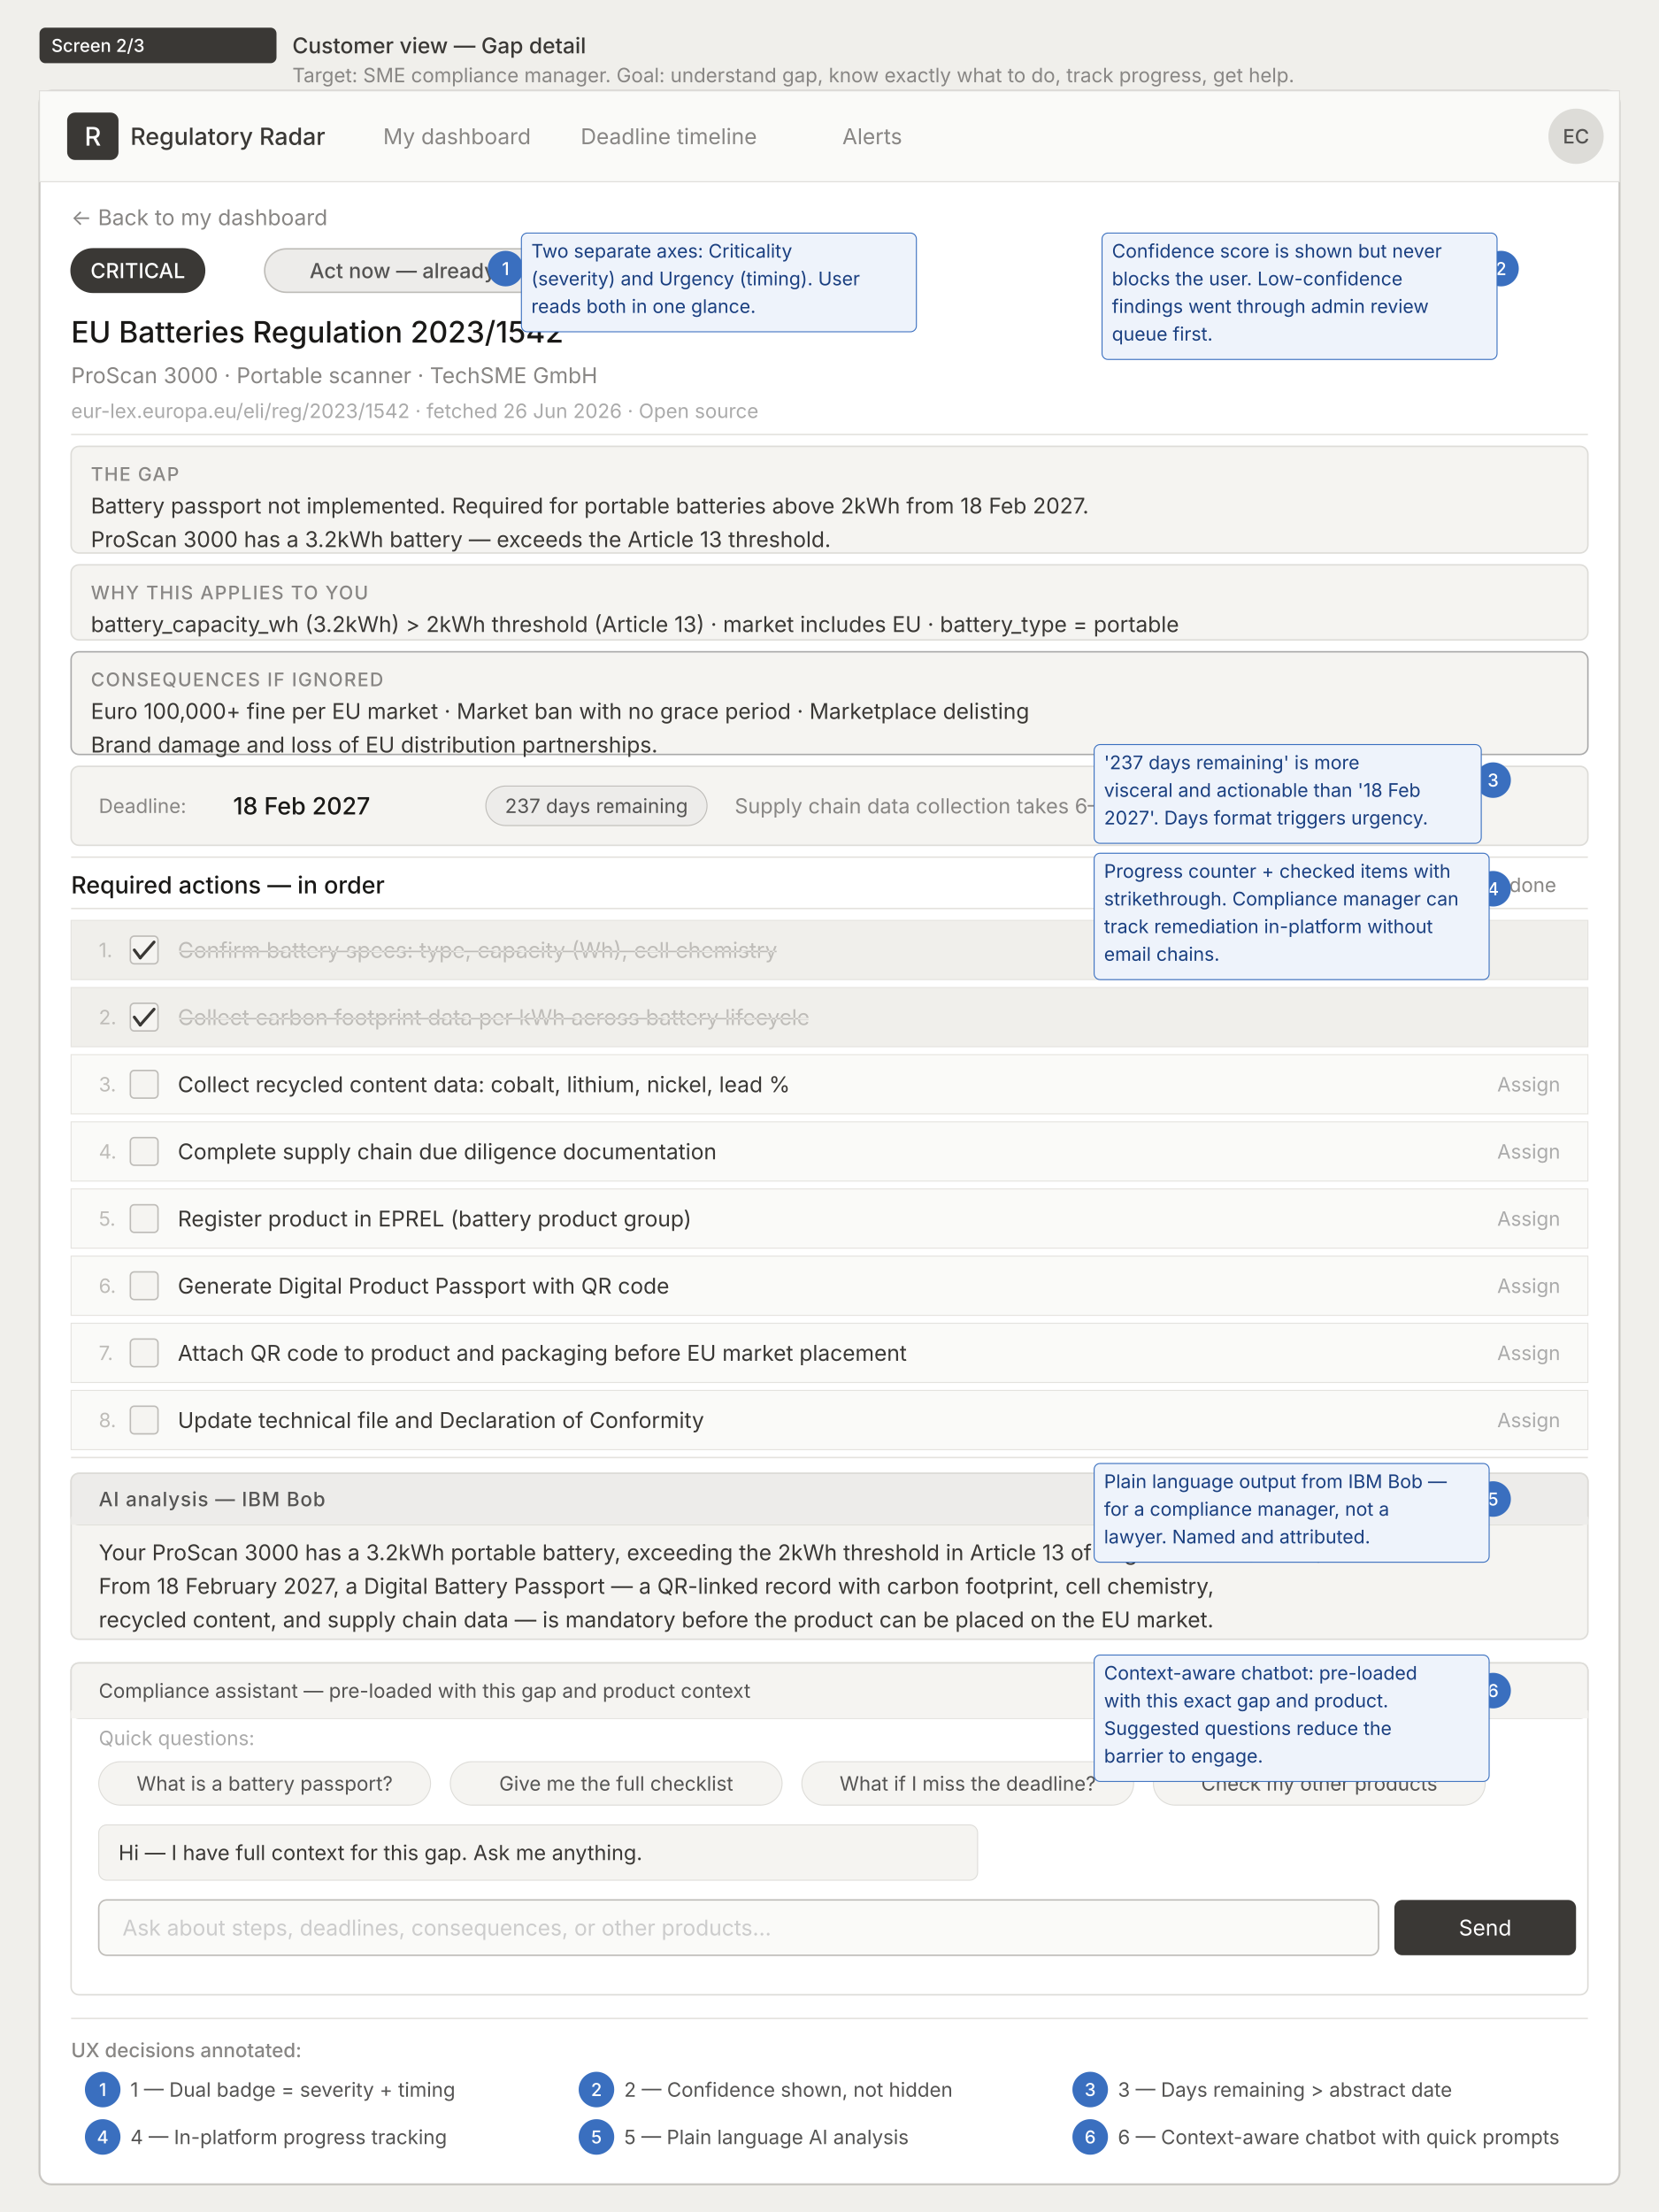
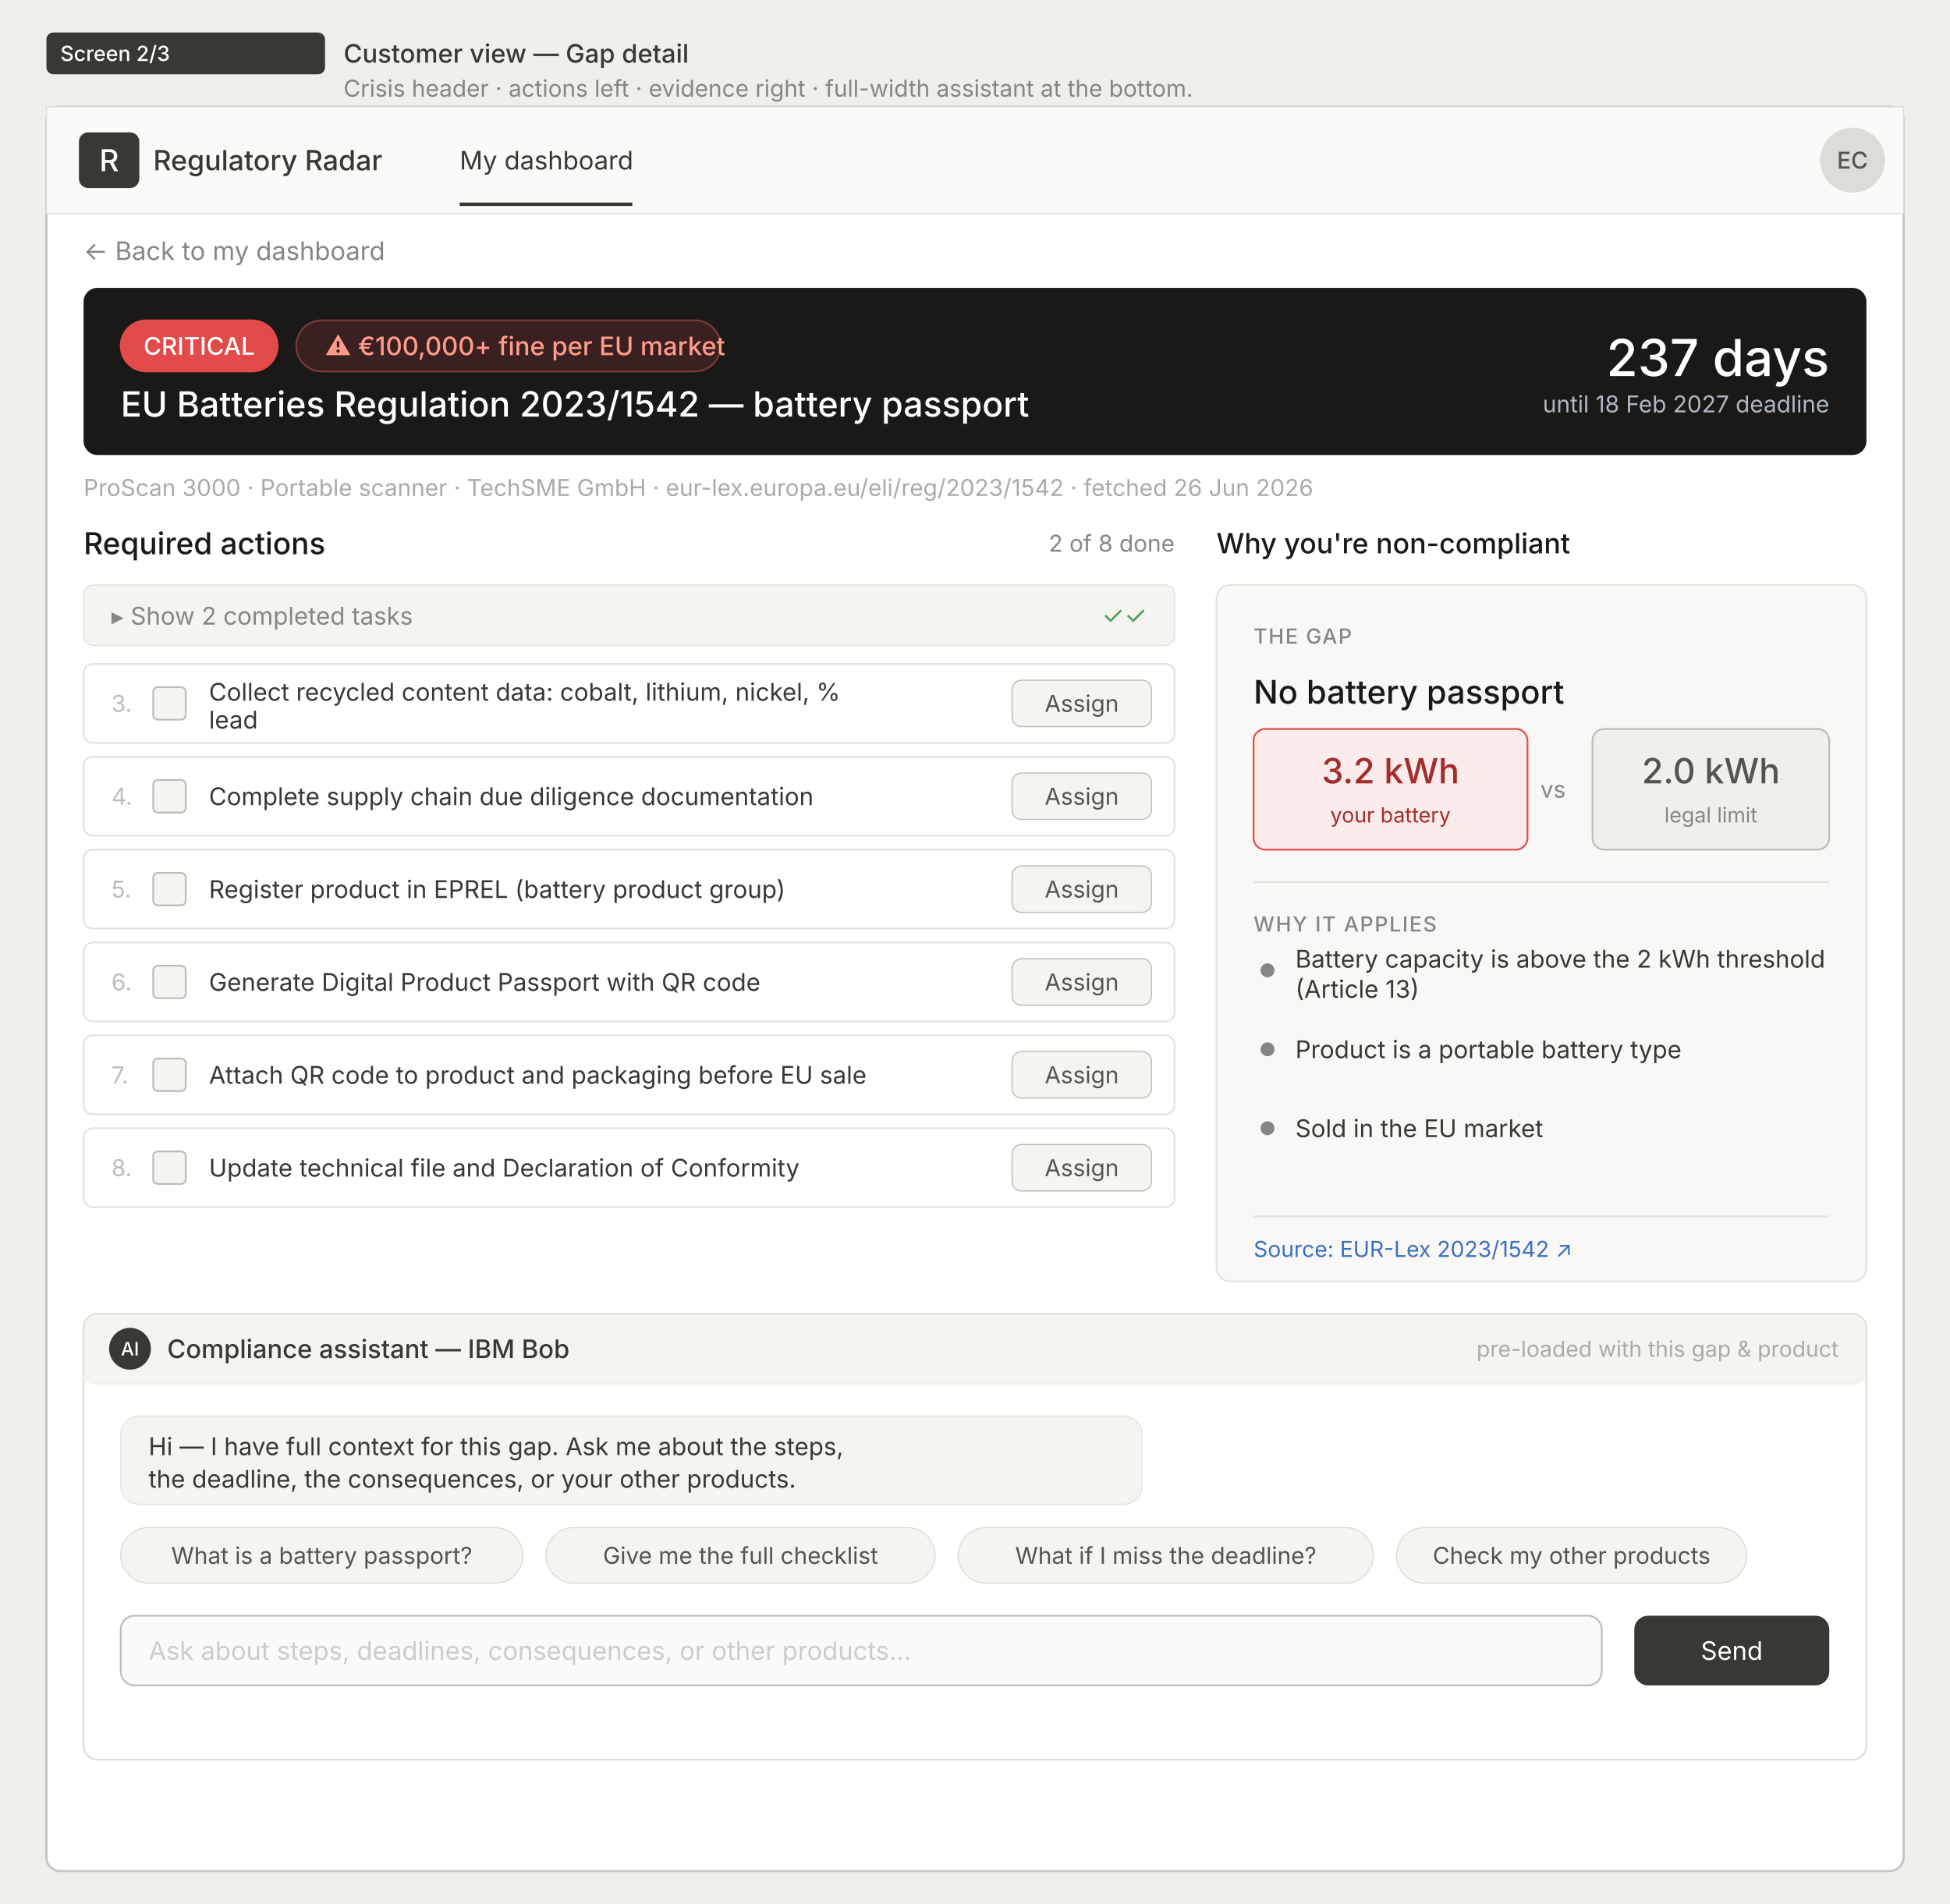
- <svg xmlns="http://www.w3.org/2000/svg" width="840" height="1120" viewBox="0 0 840 1120" font-family="system-ui,-apple-system,sans-serif">
-   <rect width="840" height="1120" fill="#F0EFEB" />
+ <svg xmlns="http://www.w3.org/2000/svg" width="840" height="820" viewBox="0 0 840 820" font-family="system-ui,-apple-system,sans-serif">
+   <rect width="840" height="820" fill="#F0EFEB" />
  <rect x="20" y="14" width="120" height="18" rx="3" fill="#3A3835" stroke="none" stroke-width="0.75" />
  <text x="26" y="23" font-size="9" fill="#FFFFFF" text-anchor="start" font-weight="500" dominant-baseline="central">Screen 2/3</text>
  <text x="148" y="23" font-size="11" fill="#3A3835" text-anchor="start" font-weight="500" dominant-baseline="central">Customer view — Gap detail</text>
-   <text x="148" y="38" font-size="10" fill="#888684" text-anchor="start" font-weight="400" dominant-baseline="central">Target: SME compliance manager. Goal: understand gap, know exactly what to do, track progress, get help.</text>
-   <rect x="20" y="46" width="800" height="1060" rx="6" fill="#FFFFFF" stroke="#C8C6C2" stroke-width="1" />
+   <text x="148" y="38" font-size="10" fill="#888684" text-anchor="start" font-weight="400" dominant-baseline="central">Crisis header · actions left · evidence right · full-width assistant at the bottom.</text>
+   <rect x="20" y="46" width="800" height="760" rx="6" fill="#FFFFFF" stroke="#C8C6C2" stroke-width="1" />
  <rect x="20" y="46" width="800" height="46" rx="0" fill="#FAFAF8" stroke="#DDDCD8" stroke-width="0.5" />
  <rect x="34" y="57" width="26" height="24" rx="4" fill="#3A3835" stroke="none" stroke-width="0.75" />
  <text x="47" y="69" font-size="13" fill="#FFFFFF" text-anchor="middle" font-weight="500" dominant-baseline="central">R</text>
  <text x="66" y="69" font-size="12" fill="#3A3835" text-anchor="start" font-weight="500" dominant-baseline="central">Regulatory Radar</text>
-   <text x="194" y="69" font-size="11" fill="#888684" text-anchor="start" font-weight="400" dominant-baseline="central">My dashboard</text>
-   <text x="294.0" y="69" font-size="11" fill="#888684" text-anchor="start" font-weight="400" dominant-baseline="central">Deadline timeline</text>
-   <text x="426.5" y="69" font-size="11" fill="#888684" text-anchor="start" font-weight="400" dominant-baseline="central">Alerts</text>
+   <text x="198" y="69" font-size="11" fill="#3A3835" text-anchor="start" font-weight="400" dominant-baseline="central">My dashboard</text>
+   <line x1="198" y1="88" x2="272.4" y2="88" stroke="#3A3835" stroke-width="1.5" />
  <circle cx="798" cy="69" r="14" fill="#DDDCD8" />
  <text x="798" y="69" font-size="10" fill="#555453" text-anchor="middle" font-weight="500" dominant-baseline="central">EC</text>
-   <text x="36" y="110" font-size="11" fill="#888684" text-anchor="start" font-weight="400" dominant-baseline="central">← Back to my dashboard</text>
-   <rect x="36" y="126" width="67.6" height="22" rx="11" fill="#3A3835" stroke="#3A3835" stroke-width="0.75" />
-   <text x="69.8" y="137" font-size="10.5" fill="#FFFFFF" text-anchor="middle" font-weight="500" dominant-baseline="central">CRITICAL</text>
-   <rect x="134" y="126" width="185.4" height="22" rx="11" fill="#EDECEA" stroke="#BEBCB8" stroke-width="0.75" />
-   <text x="226.7" y="137" font-size="10.5" fill="#555453" text-anchor="middle" font-weight="500" dominant-baseline="central">Act now — already violating</text>
-   <rect x="270" y="126" width="115" height="22" rx="11" fill="#F0EFEB" stroke="#DDDCD8" stroke-width="0.5" />
-   <text x="327" y="137" font-size="10" fill="#888684" text-anchor="middle" font-weight="400" dominant-baseline="central">94% confidence</text>
-   <text x="36" y="168" font-size="15" fill="#1A1917" text-anchor="start" font-weight="500" dominant-baseline="central">EU Batteries Regulation 2023/1542</text>
-   <text x="36" y="190" font-size="11" fill="#888684" text-anchor="start" font-weight="400" dominant-baseline="central">ProScan 3000  ·  Portable scanner  ·  TechSME GmbH</text>
-   <text x="36" y="208" font-size="10" fill="#AAAAAA" text-anchor="start" font-weight="400" dominant-baseline="central">eur-lex.europa.eu/eli/reg/2023/1542  ·  fetched 26 Jun 2026  ·  Open source</text>
-   <line x1="36" y1="220" x2="804" y2="220" stroke="#E4E2DE" stroke-width="0.75" />
-   <rect x="36" y="226" width="768" height="54" rx="4" fill="#F5F4F1" stroke="#DDDCD8" stroke-width="0.75" />
-   <text x="46" y="240" font-size="9.5" fill="#888684" text-anchor="start" font-weight="500" dominant-baseline="central" letter-spacing="0.06em">THE GAP</text>
-   <text x="46" y="256" font-size="11" fill="#3A3835" text-anchor="start" font-weight="400" dominant-baseline="central">Battery passport not implemented. Required for portable batteries above 2kWh from 18 Feb 2027.</text>
-   <text x="46" y="273" font-size="11" fill="#3A3835" text-anchor="start" font-weight="400" dominant-baseline="central">ProScan 3000 has a 3.2kWh battery — exceeds the Article 13 threshold.</text>
-   <rect x="36" y="286" width="768" height="38" rx="4" fill="#F5F4F1" stroke="#DDDCD8" stroke-width="0.75" />
-   <text x="46" y="300" font-size="9.5" fill="#888684" text-anchor="start" font-weight="500" dominant-baseline="central" letter-spacing="0.06em">WHY THIS APPLIES TO YOU</text>
-   <text x="46" y="316" font-size="11" fill="#3A3835" text-anchor="start" font-weight="400" dominant-baseline="central">battery_capacity_wh (3.2kWh) &gt; 2kWh threshold (Article 13)  ·  market includes EU  ·  battery_type = portable</text>
-   <rect x="36" y="330" width="768" height="52" rx="4" fill="#F5F4F1" stroke="#AAAAAA" stroke-width="0.75" />
-   <text x="46" y="344" font-size="9.5" fill="#888684" text-anchor="start" font-weight="500" dominant-baseline="central" letter-spacing="0.06em">CONSEQUENCES IF IGNORED</text>
-   <text x="46" y="360" font-size="11" fill="#3A3835" text-anchor="start" font-weight="400" dominant-baseline="central">Euro 100,000+ fine per EU market  ·  Market ban with no grace period  ·  Marketplace delisting</text>
-   <text x="46" y="377" font-size="11" fill="#3A3835" text-anchor="start" font-weight="400" dominant-baseline="central">Brand damage and loss of EU distribution partnerships.</text>
-   <rect x="36" y="388" width="768" height="40" rx="4" fill="#F5F4F1" stroke="#DDDCD8" stroke-width="0.75" />
-   <text x="50" y="408" font-size="10" fill="#888684" text-anchor="start" font-weight="400" dominant-baseline="central">Deadline:</text>
-   <text x="118" y="408" font-size="12" fill="#1A1917" text-anchor="start" font-weight="500" dominant-baseline="central">18 Feb 2027</text>
-   <rect x="246" y="398" width="112" height="20" rx="10" fill="#EDECEA" stroke="#BEBCB8" stroke-width="0.5" />
-   <text x="302" y="408" font-size="10" fill="#555453" text-anchor="middle" font-weight="400" dominant-baseline="central">237 days remaining</text>
-   <text x="372" y="408" font-size="10.5" fill="#888684" text-anchor="start" font-weight="400" dominant-baseline="central">Supply chain data collection takes 6–9 months — start now.</text>
-   <line x1="36" y1="434" x2="804" y2="434" stroke="#E4E2DE" stroke-width="0.75" />
-   <text x="36" y="448" font-size="12" fill="#1A1917" text-anchor="start" font-weight="500" dominant-baseline="central">Required actions — in order</text>
-   <text x="788" y="448" font-size="10" fill="#888684" text-anchor="end" font-weight="400" dominant-baseline="central">2 / 8 done</text>
-   <line x1="36" y1="460" x2="804" y2="460" stroke="#E4E2DE" stroke-width="0.75" />
-   <rect x="36" y="466" width="768" height="30" rx="0" fill="#F0EFEB" stroke="#E4E2DE" stroke-width="0.5" />
-   <text x="50" y="481" font-size="10" fill="#BEBCB8" text-anchor="start" font-weight="400" dominant-baseline="central">1.</text>
-   <rect x="66" y="474" width="14" height="14" rx="2" fill="#F5F4F1" stroke="#BEBCB8" stroke-width="0.75" />
-   <line x1="68" y1="481" x2="71" y2="485" stroke="#3A3835" stroke-width="1.5" stroke-linecap="round" />
-   <line x1="71" y1="485" x2="78" y2="477" stroke="#3A3835" stroke-width="1.5" stroke-linecap="round" />
-   <text x="90" y="481" font-size="11" fill="#BEBCB8" text-anchor="start" font-weight="400" dominant-baseline="central" text-decoration="line-through">Confirm battery specs: type, capacity (Wh), cell chemistry</text>
-   <rect x="36" y="500" width="768" height="30" rx="0" fill="#F0EFEB" stroke="#E4E2DE" stroke-width="0.5" />
-   <text x="50" y="515" font-size="10" fill="#BEBCB8" text-anchor="start" font-weight="400" dominant-baseline="central">2.</text>
-   <rect x="66" y="508" width="14" height="14" rx="2" fill="#F5F4F1" stroke="#BEBCB8" stroke-width="0.75" />
-   <line x1="68" y1="515" x2="71" y2="519" stroke="#3A3835" stroke-width="1.5" stroke-linecap="round" />
-   <line x1="71" y1="519" x2="78" y2="511" stroke="#3A3835" stroke-width="1.5" stroke-linecap="round" />
-   <text x="90" y="515" font-size="11" fill="#BEBCB8" text-anchor="start" font-weight="400" dominant-baseline="central" text-decoration="line-through">Collect carbon footprint data per kWh across battery lifecycle</text>
-   <rect x="36" y="534" width="768" height="30" rx="0" fill="#FAFAF8" stroke="#E4E2DE" stroke-width="0.5" />
-   <text x="50" y="549" font-size="10" fill="#BEBCB8" text-anchor="start" font-weight="400" dominant-baseline="central">3.</text>
-   <rect x="66" y="542" width="14" height="14" rx="2" fill="#F5F4F1" stroke="#BEBCB8" stroke-width="0.75" />
-   <text x="90" y="549" font-size="11" fill="#3A3835" text-anchor="start" font-weight="400" dominant-baseline="central">Collect recycled content data: cobalt, lithium, nickel, lead %</text>
-   <text x="790" y="549" font-size="10" fill="#AAAAAA" text-anchor="end" font-weight="400" dominant-baseline="central">Assign</text>
-   <rect x="36" y="568" width="768" height="30" rx="0" fill="#FAFAF8" stroke="#E4E2DE" stroke-width="0.5" />
-   <text x="50" y="583" font-size="10" fill="#BEBCB8" text-anchor="start" font-weight="400" dominant-baseline="central">4.</text>
-   <rect x="66" y="576" width="14" height="14" rx="2" fill="#F5F4F1" stroke="#BEBCB8" stroke-width="0.75" />
-   <text x="90" y="583" font-size="11" fill="#3A3835" text-anchor="start" font-weight="400" dominant-baseline="central">Complete supply chain due diligence documentation</text>
-   <text x="790" y="583" font-size="10" fill="#AAAAAA" text-anchor="end" font-weight="400" dominant-baseline="central">Assign</text>
-   <rect x="36" y="602" width="768" height="30" rx="0" fill="#FAFAF8" stroke="#E4E2DE" stroke-width="0.5" />
-   <text x="50" y="617" font-size="10" fill="#BEBCB8" text-anchor="start" font-weight="400" dominant-baseline="central">5.</text>
-   <rect x="66" y="610" width="14" height="14" rx="2" fill="#F5F4F1" stroke="#BEBCB8" stroke-width="0.75" />
-   <text x="90" y="617" font-size="11" fill="#3A3835" text-anchor="start" font-weight="400" dominant-baseline="central">Register product in EPREL (battery product group)</text>
-   <text x="790" y="617" font-size="10" fill="#AAAAAA" text-anchor="end" font-weight="400" dominant-baseline="central">Assign</text>
-   <rect x="36" y="636" width="768" height="30" rx="0" fill="#FAFAF8" stroke="#E4E2DE" stroke-width="0.5" />
-   <text x="50" y="651" font-size="10" fill="#BEBCB8" text-anchor="start" font-weight="400" dominant-baseline="central">6.</text>
-   <rect x="66" y="644" width="14" height="14" rx="2" fill="#F5F4F1" stroke="#BEBCB8" stroke-width="0.75" />
-   <text x="90" y="651" font-size="11" fill="#3A3835" text-anchor="start" font-weight="400" dominant-baseline="central">Generate Digital Product Passport with QR code</text>
-   <text x="790" y="651" font-size="10" fill="#AAAAAA" text-anchor="end" font-weight="400" dominant-baseline="central">Assign</text>
-   <rect x="36" y="670" width="768" height="30" rx="0" fill="#FAFAF8" stroke="#E4E2DE" stroke-width="0.5" />
-   <text x="50" y="685" font-size="10" fill="#BEBCB8" text-anchor="start" font-weight="400" dominant-baseline="central">7.</text>
-   <rect x="66" y="678" width="14" height="14" rx="2" fill="#F5F4F1" stroke="#BEBCB8" stroke-width="0.75" />
-   <text x="90" y="685" font-size="11" fill="#3A3835" text-anchor="start" font-weight="400" dominant-baseline="central">Attach QR code to product and packaging before EU market placement</text>
-   <text x="790" y="685" font-size="10" fill="#AAAAAA" text-anchor="end" font-weight="400" dominant-baseline="central">Assign</text>
-   <rect x="36" y="704" width="768" height="30" rx="0" fill="#FAFAF8" stroke="#E4E2DE" stroke-width="0.5" />
-   <text x="50" y="719" font-size="10" fill="#BEBCB8" text-anchor="start" font-weight="400" dominant-baseline="central">8.</text>
-   <rect x="66" y="712" width="14" height="14" rx="2" fill="#F5F4F1" stroke="#BEBCB8" stroke-width="0.75" />
-   <text x="90" y="719" font-size="11" fill="#3A3835" text-anchor="start" font-weight="400" dominant-baseline="central">Update technical file and Declaration of Conformity</text>
-   <text x="790" y="719" font-size="10" fill="#AAAAAA" text-anchor="end" font-weight="400" dominant-baseline="central">Assign</text>
-   <line x1="36" y1="738" x2="804" y2="738" stroke="#E4E2DE" stroke-width="0.75" />
-   <rect x="36" y="746" width="768" height="84" rx="4" fill="#F5F4F1" stroke="#DDDCD8" stroke-width="0.75" />
-   <rect x="36" y="746" width="768" height="26" rx="4" fill="#EDECEA" stroke="#DDDCD8" stroke-width="0.75" />
-   <rect x="36" y="768" width="768" height="4" rx="0" fill="#EDECEA" stroke="none" stroke-width="0.75" />
-   <text x="50" y="759" font-size="10" fill="#555453" text-anchor="start" font-weight="500" dominant-baseline="central" letter-spacing="0.04em">AI analysis — IBM Bob</text>
-   <text x="50" y="786" font-size="11" fill="#3A3835" text-anchor="start" font-weight="400" dominant-baseline="central">Your ProScan 3000 has a 3.2kWh portable battery, exceeding the 2kWh threshold in Article 13 of Regulation (EU) 2023/1542.</text>
-   <text x="50" y="803" font-size="11" fill="#3A3835" text-anchor="start" font-weight="400" dominant-baseline="central">From 18 February 2027, a Digital Battery Passport — a QR-linked record with carbon footprint, cell chemistry,</text>
-   <text x="50" y="820" font-size="11" fill="#3A3835" text-anchor="start" font-weight="400" dominant-baseline="central">recycled content, and supply chain data — is mandatory before the product can be placed on the EU market.</text>
-   <rect x="36" y="842" width="768" height="168" rx="4" fill="#FFFFFF" stroke="#DDDCD8" stroke-width="0.75" />
-   <rect x="36" y="842" width="768" height="28" rx="4" fill="#F5F4F1" stroke="#DDDCD8" stroke-width="0.75" />
-   <rect x="36" y="866" width="768" height="4" rx="0" fill="#F5F4F1" stroke="none" stroke-width="0.75" />
-   <text x="50" y="856" font-size="10" fill="#555453" text-anchor="start" font-weight="400" dominant-baseline="central">Compliance assistant — pre-loaded with this gap and product context</text>
-   <text x="50" y="880" font-size="10" fill="#AAAAAA" text-anchor="start" font-weight="400" dominant-baseline="central">Quick questions:</text>
-   <rect x="50" y="892" width="168" height="22" rx="11" fill="#F5F4F1" stroke="#DDDCD8" stroke-width="0.5" />
-   <text x="134" y="903" font-size="10" fill="#555453" text-anchor="middle" font-weight="400" dominant-baseline="central">What is a battery passport?</text>
-   <rect x="228" y="892" width="168" height="22" rx="11" fill="#F5F4F1" stroke="#DDDCD8" stroke-width="0.5" />
-   <text x="312" y="903" font-size="10" fill="#555453" text-anchor="middle" font-weight="400" dominant-baseline="central">Give me the full checklist</text>
-   <rect x="406" y="892" width="168" height="22" rx="11" fill="#F5F4F1" stroke="#DDDCD8" stroke-width="0.5" />
-   <text x="490" y="903" font-size="10" fill="#555453" text-anchor="middle" font-weight="400" dominant-baseline="central">What if I miss the deadline?</text>
-   <rect x="584" y="892" width="168" height="22" rx="11" fill="#F5F4F1" stroke="#DDDCD8" stroke-width="0.5" />
-   <text x="668" y="903" font-size="10" fill="#555453" text-anchor="middle" font-weight="400" dominant-baseline="central">Check my other products</text>
-   <rect x="50" y="924" width="445" height="28" rx="4" fill="#F5F4F1" stroke="#DDDCD8" stroke-width="0.5" />
-   <text x="60" y="938" font-size="10.5" fill="#3A3835" text-anchor="start" font-weight="400" dominant-baseline="central">Hi — I have full context for this gap. Ask me anything.</text>
-   <rect x="50" y="962" width="648" height="28" rx="4" fill="#FAFAF8" stroke="#BEBCB8" stroke-width="0.75" />
-   <text x="62" y="976" font-size="11" fill="#CCCCCC" text-anchor="start" font-weight="400" dominant-baseline="central">Ask about steps, deadlines, consequences, or other products…</text>
-   <rect x="706" y="962" width="92" height="28" rx="4" fill="#3A3835" stroke="none" stroke-width="0.75" />
-   <text x="752" y="976" font-size="11" fill="#FFFFFF" text-anchor="middle" font-weight="400" dominant-baseline="central">Send</text>
-   <circle cx="256" cy="136" r="9" fill="#3A6FBF" />
-   <text x="256" y="136" font-size="9" fill="white" text-anchor="middle" dominant-baseline="central" font-weight="500">1</text>
-   <rect x="264" y="118" width="200" height="50" rx="3" fill="#EEF3FB" stroke="#3A6FBF" stroke-width="0.5" />
-   <text x="269" y="127" font-size="9.5" fill="#1A3F80" dominant-baseline="central">Two separate axes: Criticality</text>
-   <text x="269" y="141" font-size="9.5" fill="#1A3F80" dominant-baseline="central">(severity) and Urgency (timing). User</text>
-   <text x="269" y="155" font-size="9.5" fill="#1A3F80" dominant-baseline="central">reads both in one glance.</text>
-   <circle cx="760" cy="136" r="9" fill="#3A6FBF" />
-   <text x="760" y="136" font-size="9" fill="white" text-anchor="middle" dominant-baseline="central" font-weight="500">2</text>
-   <rect x="558" y="118" width="200" height="64" rx="3" fill="#EEF3FB" stroke="#3A6FBF" stroke-width="0.5" />
-   <text x="563" y="127" font-size="9.5" fill="#1A3F80" dominant-baseline="central">Confidence score is shown but never</text>
-   <text x="563" y="141" font-size="9.5" fill="#1A3F80" dominant-baseline="central">blocks the user. Low-confidence</text>
-   <text x="563" y="155" font-size="9.5" fill="#1A3F80" dominant-baseline="central">findings went through admin review</text>
-   <text x="563" y="169" font-size="9.5" fill="#1A3F80" dominant-baseline="central">queue first.</text>
-   <circle cx="756" cy="395" r="9" fill="#3A6FBF" />
-   <text x="756" y="395" font-size="9" fill="white" text-anchor="middle" dominant-baseline="central" font-weight="500">3</text>
-   <rect x="554" y="377" width="196" height="50" rx="3" fill="#EEF3FB" stroke="#3A6FBF" stroke-width="0.5" />
-   <text x="559" y="386" font-size="9.5" fill="#1A3F80" dominant-baseline="central">'237 days remaining' is more</text>
-   <text x="559" y="400" font-size="9.5" fill="#1A3F80" dominant-baseline="central">visceral and actionable than '18 Feb</text>
-   <text x="559" y="414" font-size="9.5" fill="#1A3F80" dominant-baseline="central">2027'. Days format triggers urgency.</text>
-   <circle cx="756" cy="450" r="9" fill="#3A6FBF" />
-   <text x="756" y="450" font-size="9" fill="white" text-anchor="middle" dominant-baseline="central" font-weight="500">4</text>
-   <rect x="554" y="432" width="200" height="64" rx="3" fill="#EEF3FB" stroke="#3A6FBF" stroke-width="0.5" />
-   <text x="559" y="441" font-size="9.5" fill="#1A3F80" dominant-baseline="central">Progress counter + checked items with</text>
-   <text x="559" y="455" font-size="9.5" fill="#1A3F80" dominant-baseline="central">strikethrough. Compliance manager can</text>
-   <text x="559" y="469" font-size="9.5" fill="#1A3F80" dominant-baseline="central">track remediation in-platform without</text>
-   <text x="559" y="483" font-size="9.5" fill="#1A3F80" dominant-baseline="central">email chains.</text>
-   <circle cx="756" cy="759" r="9" fill="#3A6FBF" />
-   <text x="756" y="759" font-size="9" fill="white" text-anchor="middle" dominant-baseline="central" font-weight="500">5</text>
-   <rect x="554" y="741" width="200" height="50" rx="3" fill="#EEF3FB" stroke="#3A6FBF" stroke-width="0.5" />
-   <text x="559" y="750" font-size="9.5" fill="#1A3F80" dominant-baseline="central">Plain language output from IBM Bob —</text>
-   <text x="559" y="764" font-size="9.5" fill="#1A3F80" dominant-baseline="central">for a compliance manager, not a</text>
-   <text x="559" y="778" font-size="9.5" fill="#1A3F80" dominant-baseline="central">lawyer. Named and attributed.</text>
-   <circle cx="756" cy="856" r="9" fill="#3A6FBF" />
-   <text x="756" y="856" font-size="9" fill="white" text-anchor="middle" dominant-baseline="central" font-weight="500">6</text>
-   <rect x="554" y="838" width="200" height="64" rx="3" fill="#EEF3FB" stroke="#3A6FBF" stroke-width="0.5" />
-   <text x="559" y="847" font-size="9.5" fill="#1A3F80" dominant-baseline="central">Context-aware chatbot: pre-loaded</text>
-   <text x="559" y="861" font-size="9.5" fill="#1A3F80" dominant-baseline="central">with this exact gap and product.</text>
-   <text x="559" y="875" font-size="9.5" fill="#1A3F80" dominant-baseline="central">Suggested questions reduce the</text>
-   <text x="559" y="889" font-size="9.5" fill="#1A3F80" dominant-baseline="central">barrier to engage.</text>
-   <line x1="36" y1="1022" x2="804" y2="1022" stroke="#E4E2DE" stroke-width="0.75" />
-   <text x="36" y="1038" font-size="10" fill="#888684" text-anchor="start" font-weight="500" dominant-baseline="central">UX decisions annotated:</text>
-   <circle cx="52" cy="1058" r="9" fill="#3A6FBF" />
-   <text x="52" y="1058" font-size="9" fill="white" text-anchor="middle" dominant-baseline="central" font-weight="500">1</text>
-   <text x="66" y="1058" font-size="10" fill="#555453" text-anchor="start" font-weight="400" dominant-baseline="central">1 — Dual badge = severity + timing</text>
-   <circle cx="302" cy="1058" r="9" fill="#3A6FBF" />
-   <text x="302" y="1058" font-size="9" fill="white" text-anchor="middle" dominant-baseline="central" font-weight="500">2</text>
-   <text x="316" y="1058" font-size="10" fill="#555453" text-anchor="start" font-weight="400" dominant-baseline="central">2 — Confidence shown, not hidden</text>
-   <circle cx="552" cy="1058" r="9" fill="#3A6FBF" />
-   <text x="552" y="1058" font-size="9" fill="white" text-anchor="middle" dominant-baseline="central" font-weight="500">3</text>
-   <text x="566" y="1058" font-size="10" fill="#555453" text-anchor="start" font-weight="400" dominant-baseline="central">3 — Days remaining &gt; abstract date</text>
-   <circle cx="52" cy="1082" r="9" fill="#3A6FBF" />
-   <text x="52" y="1082" font-size="9" fill="white" text-anchor="middle" dominant-baseline="central" font-weight="500">4</text>
-   <text x="66" y="1082" font-size="10" fill="#555453" text-anchor="start" font-weight="400" dominant-baseline="central">4 — In-platform progress tracking</text>
-   <circle cx="302" cy="1082" r="9" fill="#3A6FBF" />
-   <text x="302" y="1082" font-size="9" fill="white" text-anchor="middle" dominant-baseline="central" font-weight="500">5</text>
-   <text x="316" y="1082" font-size="10" fill="#555453" text-anchor="start" font-weight="400" dominant-baseline="central">5 — Plain language AI analysis</text>
-   <circle cx="552" cy="1082" r="9" fill="#3A6FBF" />
-   <text x="552" y="1082" font-size="9" fill="white" text-anchor="middle" dominant-baseline="central" font-weight="500">6</text>
-   <text x="566" y="1082" font-size="10" fill="#555453" text-anchor="start" font-weight="400" dominant-baseline="central">6 — Context-aware chatbot with quick prompts</text>
+   <text x="36" y="108" font-size="11" fill="#888684" text-anchor="start" font-weight="400" dominant-baseline="central">← Back to my dashboard</text>
+   <rect x="36" y="124" width="768" height="72" rx="6" fill="#1A1917" stroke="none" stroke-width="0.75" />
+   <rect x="52" y="138" width="67.6" height="22" rx="11" fill="#E24B4A" stroke="#E24B4A" stroke-width="0.75" />
+   <text x="85.8" y="149" font-size="10.5" fill="#FFFFFF" text-anchor="middle" font-weight="500" dominant-baseline="central">CRITICAL</text>
+   <rect x="127.6" y="138" width="182.8" height="22" rx="11" fill="#3A2020" stroke="#7A3A3A" stroke-width="0.75" />
+   <text x="140" y="149" font-size="11" fill="#FF9B8A" font-weight="500" dominant-baseline="central">⚠ €100,000+ fine per EU market</text>
+   <text x="52" y="174" font-size="15" fill="#FFFFFF" text-anchor="start" font-weight="500" dominant-baseline="central">EU Batteries Regulation 2023/1542 — battery passport</text>
+   <text x="788" y="154" font-size="22" fill="#FFFFFF" text-anchor="end" font-weight="500" dominant-baseline="central">237 days</text>
+   <text x="788" y="174" font-size="10" fill="#AEB8C4" text-anchor="end" font-weight="400" dominant-baseline="central">until 18 Feb 2027 deadline</text>
+   <text x="36" y="210" font-size="10" fill="#AAAAAA" text-anchor="start" font-weight="400" dominant-baseline="central">ProScan 3000 · Portable scanner · TechSME GmbH   ·   eur-lex.europa.eu/eli/reg/2023/1542 · fetched 26 Jun 2026</text>
+   <text x="36" y="234" font-size="13" fill="#1A1917" text-anchor="start" font-weight="500" dominant-baseline="central">Required actions</text>
+   <text x="506" y="234" font-size="10" fill="#888684" text-anchor="end" font-weight="400" dominant-baseline="central">2 of 8 done</text>
+   <rect x="36" y="252" width="470" height="26" rx="4" fill="#F5F4F1" stroke="#E4E2DE" stroke-width="0.5" />
+   <text x="48" y="265" font-size="10.5" fill="#888684" text-anchor="start" font-weight="400" dominant-baseline="central">▸  Show 2 completed tasks</text>
+   <text x="494" y="265" font-size="11" fill="#4FA05B" text-anchor="end" font-weight="400" dominant-baseline="central">✓✓</text>
+   <rect x="36" y="286" width="470" height="34" rx="4" fill="#FFFFFF" stroke="#E4E2DE" stroke-width="0.75" />
+   <text x="48" y="303" font-size="10" fill="#BEBCB8" text-anchor="start" font-weight="400" dominant-baseline="central">3.</text>
+   <rect x="66" y="296" width="14" height="14" rx="2" fill="#F5F4F1" stroke="#BEBCB8" stroke-width="0.75" />
+   <text x="90" y="298" font-size="10.5" fill="#3A3835" text-anchor="start" font-weight="400" dominant-baseline="central">Collect recycled content data: cobalt, lithium, nickel, %</text>
+   <text x="90" y="310" font-size="10.5" fill="#3A3835" text-anchor="start" font-weight="400" dominant-baseline="central">lead</text>
+   <rect x="436" y="293" width="60" height="20" rx="4" fill="#F5F4F1" stroke="#BEBCB8" stroke-width="0.5" />
+   <text x="466" y="303" font-size="10" fill="#555453" text-anchor="middle" font-weight="400" dominant-baseline="central">Assign</text>
+   <rect x="36" y="326" width="470" height="34" rx="4" fill="#FFFFFF" stroke="#E4E2DE" stroke-width="0.75" />
+   <text x="48" y="343" font-size="10" fill="#BEBCB8" text-anchor="start" font-weight="400" dominant-baseline="central">4.</text>
+   <rect x="66" y="336" width="14" height="14" rx="2" fill="#F5F4F1" stroke="#BEBCB8" stroke-width="0.75" />
+   <text x="90" y="343" font-size="10.5" fill="#3A3835" text-anchor="start" font-weight="400" dominant-baseline="central">Complete supply chain due diligence documentation</text>
+   <rect x="436" y="333" width="60" height="20" rx="4" fill="#F5F4F1" stroke="#BEBCB8" stroke-width="0.5" />
+   <text x="466" y="343" font-size="10" fill="#555453" text-anchor="middle" font-weight="400" dominant-baseline="central">Assign</text>
+   <rect x="36" y="366" width="470" height="34" rx="4" fill="#FFFFFF" stroke="#E4E2DE" stroke-width="0.75" />
+   <text x="48" y="383" font-size="10" fill="#BEBCB8" text-anchor="start" font-weight="400" dominant-baseline="central">5.</text>
+   <rect x="66" y="376" width="14" height="14" rx="2" fill="#F5F4F1" stroke="#BEBCB8" stroke-width="0.75" />
+   <text x="90" y="383" font-size="10.5" fill="#3A3835" text-anchor="start" font-weight="400" dominant-baseline="central">Register product in EPREL (battery product group)</text>
+   <rect x="436" y="373" width="60" height="20" rx="4" fill="#F5F4F1" stroke="#BEBCB8" stroke-width="0.5" />
+   <text x="466" y="383" font-size="10" fill="#555453" text-anchor="middle" font-weight="400" dominant-baseline="central">Assign</text>
+   <rect x="36" y="406" width="470" height="34" rx="4" fill="#FFFFFF" stroke="#E4E2DE" stroke-width="0.75" />
+   <text x="48" y="423" font-size="10" fill="#BEBCB8" text-anchor="start" font-weight="400" dominant-baseline="central">6.</text>
+   <rect x="66" y="416" width="14" height="14" rx="2" fill="#F5F4F1" stroke="#BEBCB8" stroke-width="0.75" />
+   <text x="90" y="423" font-size="10.5" fill="#3A3835" text-anchor="start" font-weight="400" dominant-baseline="central">Generate Digital Product Passport with QR code</text>
+   <rect x="436" y="413" width="60" height="20" rx="4" fill="#F5F4F1" stroke="#BEBCB8" stroke-width="0.5" />
+   <text x="466" y="423" font-size="10" fill="#555453" text-anchor="middle" font-weight="400" dominant-baseline="central">Assign</text>
+   <rect x="36" y="446" width="470" height="34" rx="4" fill="#FFFFFF" stroke="#E4E2DE" stroke-width="0.75" />
+   <text x="48" y="463" font-size="10" fill="#BEBCB8" text-anchor="start" font-weight="400" dominant-baseline="central">7.</text>
+   <rect x="66" y="456" width="14" height="14" rx="2" fill="#F5F4F1" stroke="#BEBCB8" stroke-width="0.75" />
+   <text x="90" y="463" font-size="10.5" fill="#3A3835" text-anchor="start" font-weight="400" dominant-baseline="central">Attach QR code to product and packaging before EU sale</text>
+   <rect x="436" y="453" width="60" height="20" rx="4" fill="#F5F4F1" stroke="#BEBCB8" stroke-width="0.5" />
+   <text x="466" y="463" font-size="10" fill="#555453" text-anchor="middle" font-weight="400" dominant-baseline="central">Assign</text>
+   <rect x="36" y="486" width="470" height="34" rx="4" fill="#FFFFFF" stroke="#E4E2DE" stroke-width="0.75" />
+   <text x="48" y="503" font-size="10" fill="#BEBCB8" text-anchor="start" font-weight="400" dominant-baseline="central">8.</text>
+   <rect x="66" y="496" width="14" height="14" rx="2" fill="#F5F4F1" stroke="#BEBCB8" stroke-width="0.75" />
+   <text x="90" y="503" font-size="10.5" fill="#3A3835" text-anchor="start" font-weight="400" dominant-baseline="central">Update technical file and Declaration of Conformity</text>
+   <rect x="436" y="493" width="60" height="20" rx="4" fill="#F5F4F1" stroke="#BEBCB8" stroke-width="0.5" />
+   <text x="466" y="503" font-size="10" fill="#555453" text-anchor="middle" font-weight="400" dominant-baseline="central">Assign</text>
+   <text x="524" y="234" font-size="12" fill="#1A1917" text-anchor="start" font-weight="500" dominant-baseline="central">Why you're non-compliant</text>
+   <rect x="524" y="252" width="280" height="300" rx="6" fill="#F9F8F6" stroke="#E4E2DE" stroke-width="0.75" />
+   <text x="540" y="274" font-size="9" fill="#888684" text-anchor="start" font-weight="500" dominant-baseline="central" letter-spacing="0.06em">THE GAP</text>
+   <text x="540" y="298" font-size="14" fill="#1A1917" text-anchor="start" font-weight="500" dominant-baseline="central">No battery passport</text>
+   <rect x="540" y="314" width="118" height="52" rx="5" fill="#FCEBEB" stroke="#E24B4A" stroke-width="0.75" />
+   <text x="599" y="332" font-size="15" fill="#A32D2D" text-anchor="middle" font-weight="500" dominant-baseline="central">3.2 kWh</text>
+   <text x="599" y="351" font-size="9" fill="#A32D2D" text-anchor="middle" font-weight="400" dominant-baseline="central">your battery</text>
+   <text x="669" y="340" font-size="10" fill="#888684" text-anchor="middle" font-weight="400" dominant-baseline="central">vs</text>
+   <rect x="686" y="314" width="102" height="52" rx="5" fill="#F0EFEB" stroke="#BEBCB8" stroke-width="0.75" />
+   <text x="737" y="332" font-size="15" fill="#555453" text-anchor="middle" font-weight="500" dominant-baseline="central">2.0 kWh</text>
+   <text x="737" y="351" font-size="9" fill="#888684" text-anchor="middle" font-weight="400" dominant-baseline="central">legal limit</text>
+   <line x1="540" y1="380" x2="788" y2="380" stroke="#E4E2DE" stroke-width="0.75" />
+   <text x="540" y="398" font-size="9" fill="#888684" text-anchor="start" font-weight="500" dominant-baseline="central" letter-spacing="0.06em">WHY IT APPLIES</text>
+   <circle cx="546" cy="418" r="3" fill="#888684" />
+   <text x="558" y="413" font-size="10.5" fill="#3A3835" text-anchor="start" font-weight="400" dominant-baseline="central">Battery capacity is above the 2 kWh threshold</text>
+   <text x="558" y="426" font-size="10.5" fill="#3A3835" text-anchor="start" font-weight="400" dominant-baseline="central">(Article 13)</text>
+   <circle cx="546" cy="452" r="3" fill="#888684" />
+   <text x="558" y="452" font-size="10.5" fill="#3A3835" text-anchor="start" font-weight="400" dominant-baseline="central">Product is a portable battery type</text>
+   <circle cx="546" cy="486" r="3" fill="#888684" />
+   <text x="558" y="486" font-size="10.5" fill="#3A3835" text-anchor="start" font-weight="400" dominant-baseline="central">Sold in the EU market</text>
+   <line x1="540" y1="524" x2="788" y2="524" stroke="#E4E2DE" stroke-width="0.75" />
+   <text x="540" y="538" font-size="9.5" fill="#3A6FBF" text-anchor="start" font-weight="400" dominant-baseline="central">Source: EUR-Lex 2023/1542 ↗</text>
+   <rect x="36" y="566" width="768" height="192" rx="6" fill="#FFFFFF" stroke="#DDDCD8" stroke-width="0.75" />
+   <rect x="36" y="566" width="768" height="30" rx="6" fill="#F5F4F1" stroke="#DDDCD8" stroke-width="0.5" />
+   <rect x="36" y="590" width="768" height="6" rx="4" fill="#F5F4F1" stroke="none" stroke-width="0.75" />
+   <circle cx="56" cy="581" r="9" fill="#3A3835" />
+   <text x="56" y="581" font-size="8" fill="#FFFFFF" text-anchor="middle" font-weight="500" dominant-baseline="central">AI</text>
+   <text x="72" y="581" font-size="11" fill="#3A3835" text-anchor="start" font-weight="500" dominant-baseline="central">Compliance assistant — IBM Bob</text>
+   <text x="792" y="581" font-size="9.5" fill="#AAAAAA" text-anchor="end" font-weight="400" dominant-baseline="central">pre-loaded with this gap &amp; product</text>
+   <rect x="52" y="610" width="440" height="38" rx="8" fill="#F5F4F1" stroke="#E4E2DE" stroke-width="0.5" />
+   <text x="64" y="623" font-size="10.5" fill="#3A3835" text-anchor="start" font-weight="400" dominant-baseline="central">Hi — I have full context for this gap. Ask me about the steps,</text>
+   <text x="64" y="637" font-size="10.5" fill="#3A3835" text-anchor="start" font-weight="400" dominant-baseline="central">the deadline, the consequences, or your other products.</text>
+   <rect x="52" y="658" width="173.2" height="24" rx="12" fill="#F5F4F1" stroke="#DDDCD8" stroke-width="0.5" />
+   <text x="138.6" y="670" font-size="10" fill="#555453" text-anchor="middle" font-weight="400" dominant-baseline="central">What is a battery passport?</text>
+   <rect x="235.2" y="658" width="167.6" height="24" rx="12" fill="#F5F4F1" stroke="#DDDCD8" stroke-width="0.5" />
+   <text x="319.0" y="670" font-size="10" fill="#555453" text-anchor="middle" font-weight="400" dominant-baseline="central">Give me the full checklist</text>
+   <rect x="412.8" y="658" width="178.8" height="24" rx="12" fill="#F5F4F1" stroke="#DDDCD8" stroke-width="0.5" />
+   <text x="502.2" y="670" font-size="10" fill="#555453" text-anchor="middle" font-weight="400" dominant-baseline="central">What if I miss the deadline?</text>
+   <rect x="601.6" y="658" width="150.8" height="24" rx="12" fill="#F5F4F1" stroke="#DDDCD8" stroke-width="0.5" />
+   <text x="677" y="670" font-size="10" fill="#555453" text-anchor="middle" font-weight="400" dominant-baseline="central">Check my other products</text>
+   <rect x="52" y="696" width="638" height="30" rx="6" fill="#FAFAF8" stroke="#BEBCB8" stroke-width="0.75" />
+   <text x="64" y="711" font-size="11" fill="#CCCCCC" text-anchor="start" font-weight="400" dominant-baseline="central">Ask about steps, deadlines, consequences, or other products…</text>
+   <rect x="704" y="696" width="84" height="30" rx="6" fill="#3A3835" stroke="none" stroke-width="0.75" />
+   <text x="746" y="711" font-size="11" fill="#FFFFFF" text-anchor="middle" font-weight="400" dominant-baseline="central">Send</text>
</svg>
